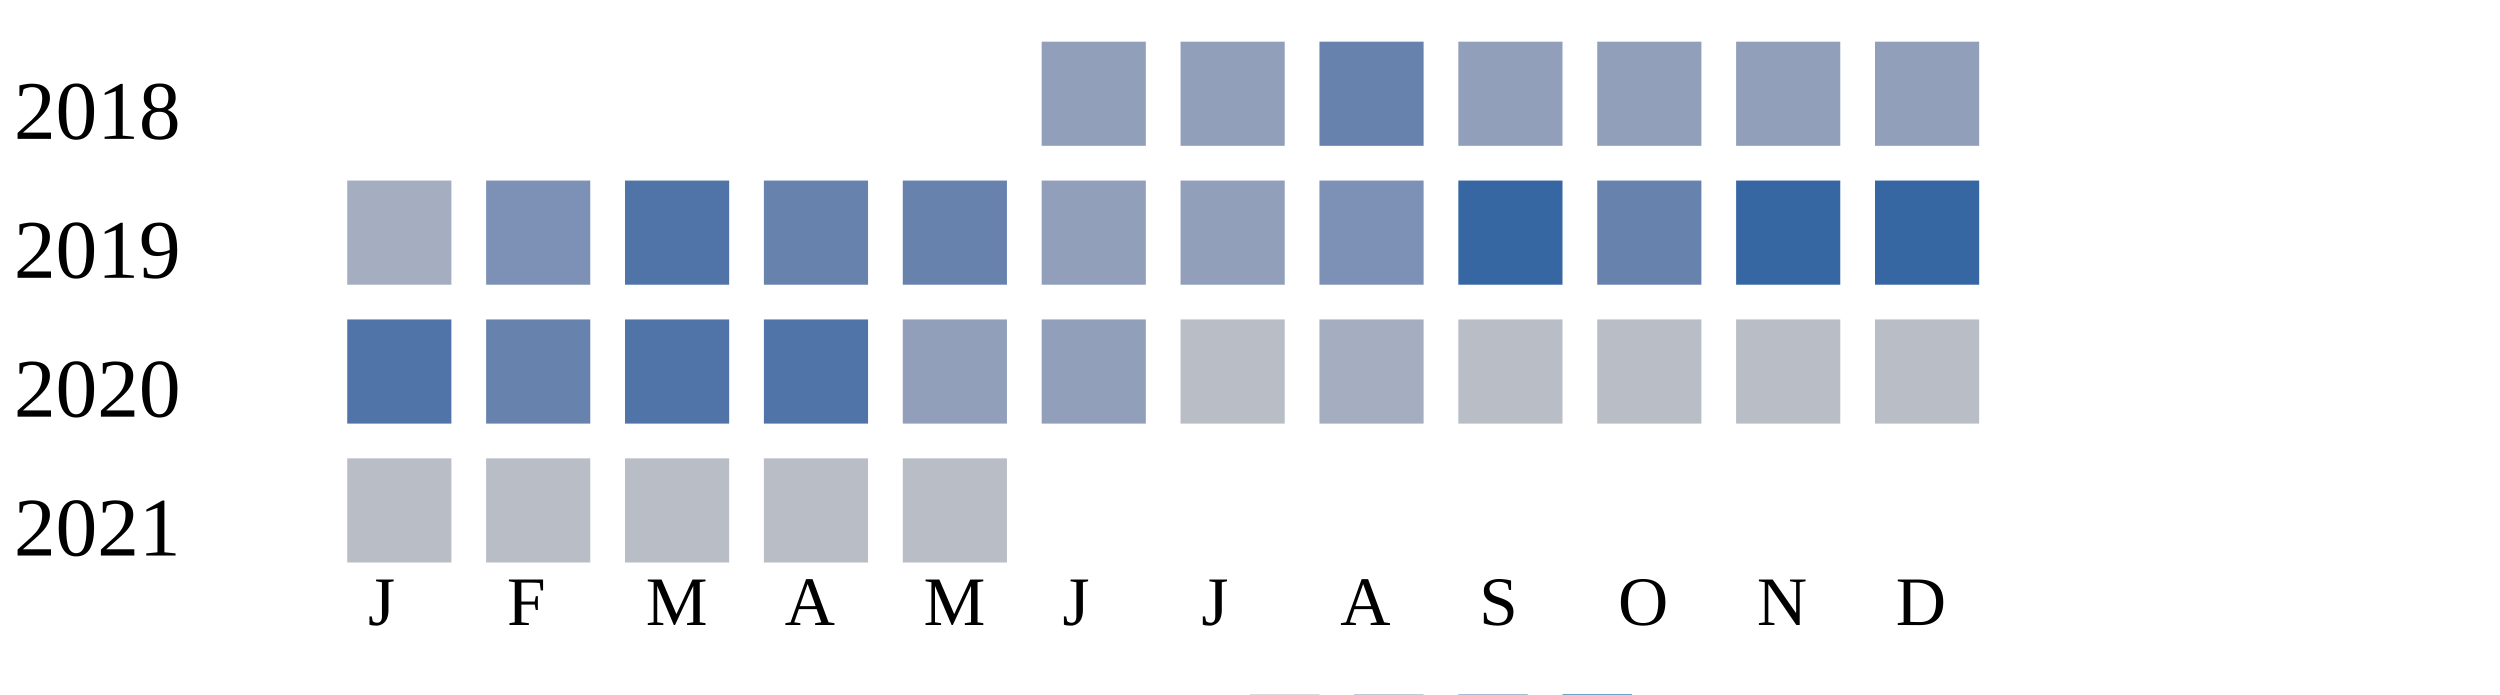
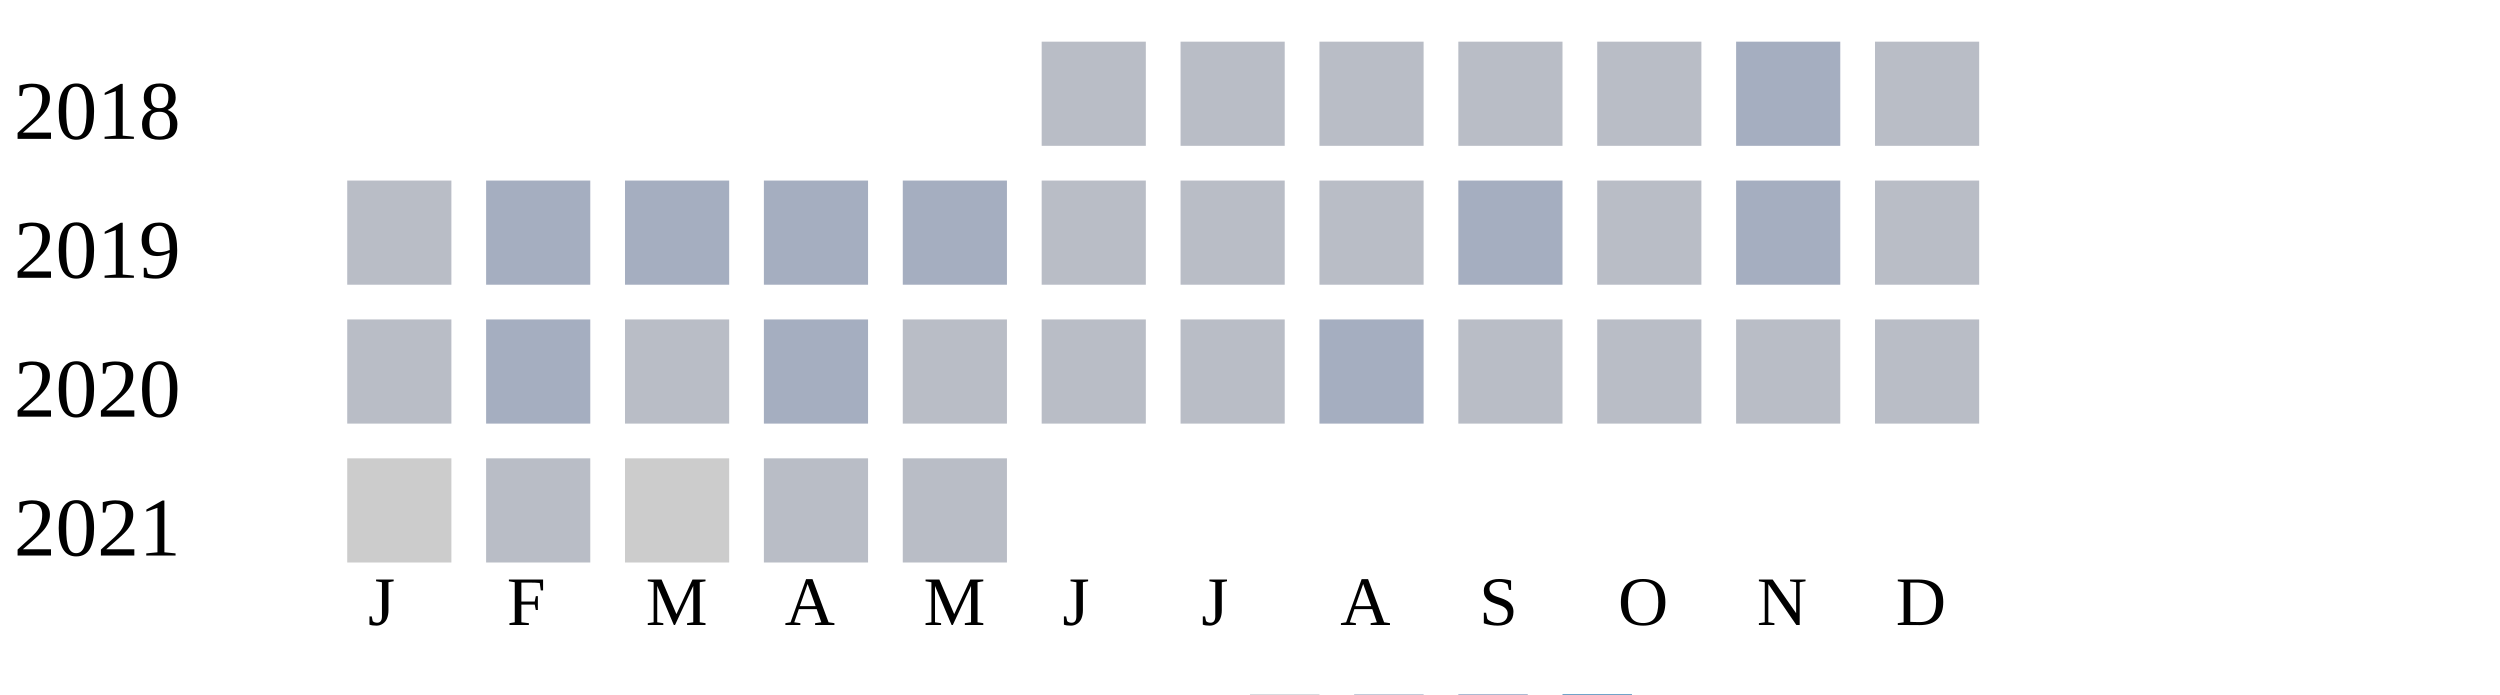
<svg xmlns="http://www.w3.org/2000/svg" width="360" height="100">
  <g transform="translate(0 0)">
    <text x="2" y="20">2018</text>
-     <rect x="150" y="6" width="15" height="15" fill="#919fba" />
-     <rect x="170" y="6" width="15" height="15" fill="#919fba" />
-     <rect x="190" y="6" width="15" height="15" fill="#6882ae" />
-     <rect x="210" y="6" width="15" height="15" fill="#919fba" />
-     <rect x="230" y="6" width="15" height="15" fill="#919fba" />
-     <rect x="250" y="6" width="15" height="15" fill="#919fba" />
-     <rect x="270" y="6" width="15" height="15" fill="#919fba" />
+     <rect x="150" y="6" width="15" height="15" fill="#b9bdc6" />
+     <rect x="170" y="6" width="15" height="15" fill="#b9bdc6" />
+     <rect x="190" y="6" width="15" height="15" fill="#b9bdc6" />
+     <rect x="210" y="6" width="15" height="15" fill="#b9bdc6" />
+     <rect x="230" y="6" width="15" height="15" fill="#b9bdc6" />
+     <rect x="250" y="6" width="15" height="15" fill="#a5aec0" />
+     <rect x="270" y="6" width="15" height="15" fill="#b9bdc6" />
  </g>
  <g transform="translate(0 20)">
    <text x="2" y="20">2019</text>
-     <rect x="50" y="6" width="15" height="15" fill="#a5aec0" />
-     <rect x="70" y="6" width="15" height="15" fill="#7d90b5" />
-     <rect x="90" y="6" width="15" height="15" fill="#5174a8" />
-     <rect x="110" y="6" width="15" height="15" fill="#6882ae" />
-     <rect x="130" y="6" width="15" height="15" fill="#6882ae" />
-     <rect x="150" y="6" width="15" height="15" fill="#919fba" />
-     <rect x="170" y="6" width="15" height="15" fill="#919fba" />
-     <rect x="190" y="6" width="15" height="15" fill="#7d90b5" />
-     <rect x="210" y="6" width="15" height="15" fill="#3667a2" />
-     <rect x="230" y="6" width="15" height="15" fill="#6882ae" />
-     <rect x="250" y="6" width="15" height="15" fill="#3667a2" />
-     <rect x="270" y="6" width="15" height="15" fill="#3667a2" />
+     <rect x="50" y="6" width="15" height="15" fill="#b9bdc6" />
+     <rect x="70" y="6" width="15" height="15" fill="#a5aec0" />
+     <rect x="90" y="6" width="15" height="15" fill="#a5aec0" />
+     <rect x="110" y="6" width="15" height="15" fill="#a5aec0" />
+     <rect x="130" y="6" width="15" height="15" fill="#a5aec0" />
+     <rect x="150" y="6" width="15" height="15" fill="#b9bdc6" />
+     <rect x="170" y="6" width="15" height="15" fill="#b9bdc6" />
+     <rect x="190" y="6" width="15" height="15" fill="#b9bdc6" />
+     <rect x="210" y="6" width="15" height="15" fill="#a5aec0" />
+     <rect x="230" y="6" width="15" height="15" fill="#b9bdc6" />
+     <rect x="250" y="6" width="15" height="15" fill="#a5aec0" />
+     <rect x="270" y="6" width="15" height="15" fill="#b9bdc6" />
  </g>
  <g transform="translate(0 40)">
    <text x="2" y="20">2020</text>
-     <rect x="50" y="6" width="15" height="15" fill="#5174a8" />
-     <rect x="70" y="6" width="15" height="15" fill="#6882ae" />
-     <rect x="90" y="6" width="15" height="15" fill="#5174a8" />
-     <rect x="110" y="6" width="15" height="15" fill="#5174a8" />
-     <rect x="130" y="6" width="15" height="15" fill="#919fba" />
-     <rect x="150" y="6" width="15" height="15" fill="#919fba" />
+     <rect x="50" y="6" width="15" height="15" fill="#b9bdc6" />
+     <rect x="70" y="6" width="15" height="15" fill="#a5aec0" />
+     <rect x="90" y="6" width="15" height="15" fill="#b9bdc6" />
+     <rect x="110" y="6" width="15" height="15" fill="#a5aec0" />
+     <rect x="130" y="6" width="15" height="15" fill="#b9bdc6" />
+     <rect x="150" y="6" width="15" height="15" fill="#b9bdc6" />
    <rect x="170" y="6" width="15" height="15" fill="#b9bdc6" />
    <rect x="190" y="6" width="15" height="15" fill="#a5aec0" />
    <rect x="210" y="6" width="15" height="15" fill="#b9bdc6" />
    <rect x="230" y="6" width="15" height="15" fill="#b9bdc6" />
    <rect x="250" y="6" width="15" height="15" fill="#b9bdc6" />
    <rect x="270" y="6" width="15" height="15" fill="#b9bdc6" />
  </g>
  <g transform="translate(0 60)">
    <text x="2" y="20">2021</text>
-     <rect x="50" y="6" width="15" height="15" fill="#b9bdc6" />
+     <rect x="50" y="6" width="15" height="15" fill="#cccccc" />
    <rect x="70" y="6" width="15" height="15" fill="#b9bdc6" />
-     <rect x="90" y="6" width="15" height="15" fill="#b9bdc6" />
+     <rect x="90" y="6" width="15" height="15" fill="#cccccc" />
    <rect x="110" y="6" width="15" height="15" fill="#b9bdc6" />
    <rect x="130" y="6" width="15" height="15" fill="#b9bdc6" />
  </g>
  <text style="font-size: 10px; text-align: center" x="53" y="90">J</text>
  <text style="font-size: 10px; text-align: center" x="73" y="90">F</text>
  <text style="font-size: 10px; text-align: center" x="93" y="90">M</text>
  <text style="font-size: 10px; text-align: center" x="113" y="90">A</text>
  <text style="font-size: 10px; text-align: center" x="133" y="90">M</text>
  <text style="font-size: 10px; text-align: center" x="153" y="90">J</text>
  <text style="font-size: 10px; text-align: center" x="173" y="90">J</text>
  <text style="font-size: 10px; text-align: center" x="193" y="90">A</text>
  <text style="font-size: 10px; text-align: center" x="213" y="90">S</text>
  <text style="font-size: 10px; text-align: center" x="233" y="90">O</text>
  <text style="font-size: 10px; text-align: center" x="253" y="90">N</text>
  <text style="font-size: 10px; text-align: center" x="273" y="90">D</text>
  <text style="font-size: 10px;" x="155" y="109">Less</text>
  <rect fill="#b9bdc6" width="10" height="10" x="180" y="100" />
  <rect fill="#919fba" width="10" height="10" x="195" y="100" />
  <rect fill="#6882ae" width="10" height="10" x="210" y="100" />
  <rect fill="#005a9c" width="10" height="10" x="225" y="100" />
  <text x="240" y="109" style="font-size: 10px;">More</text>
</svg>
